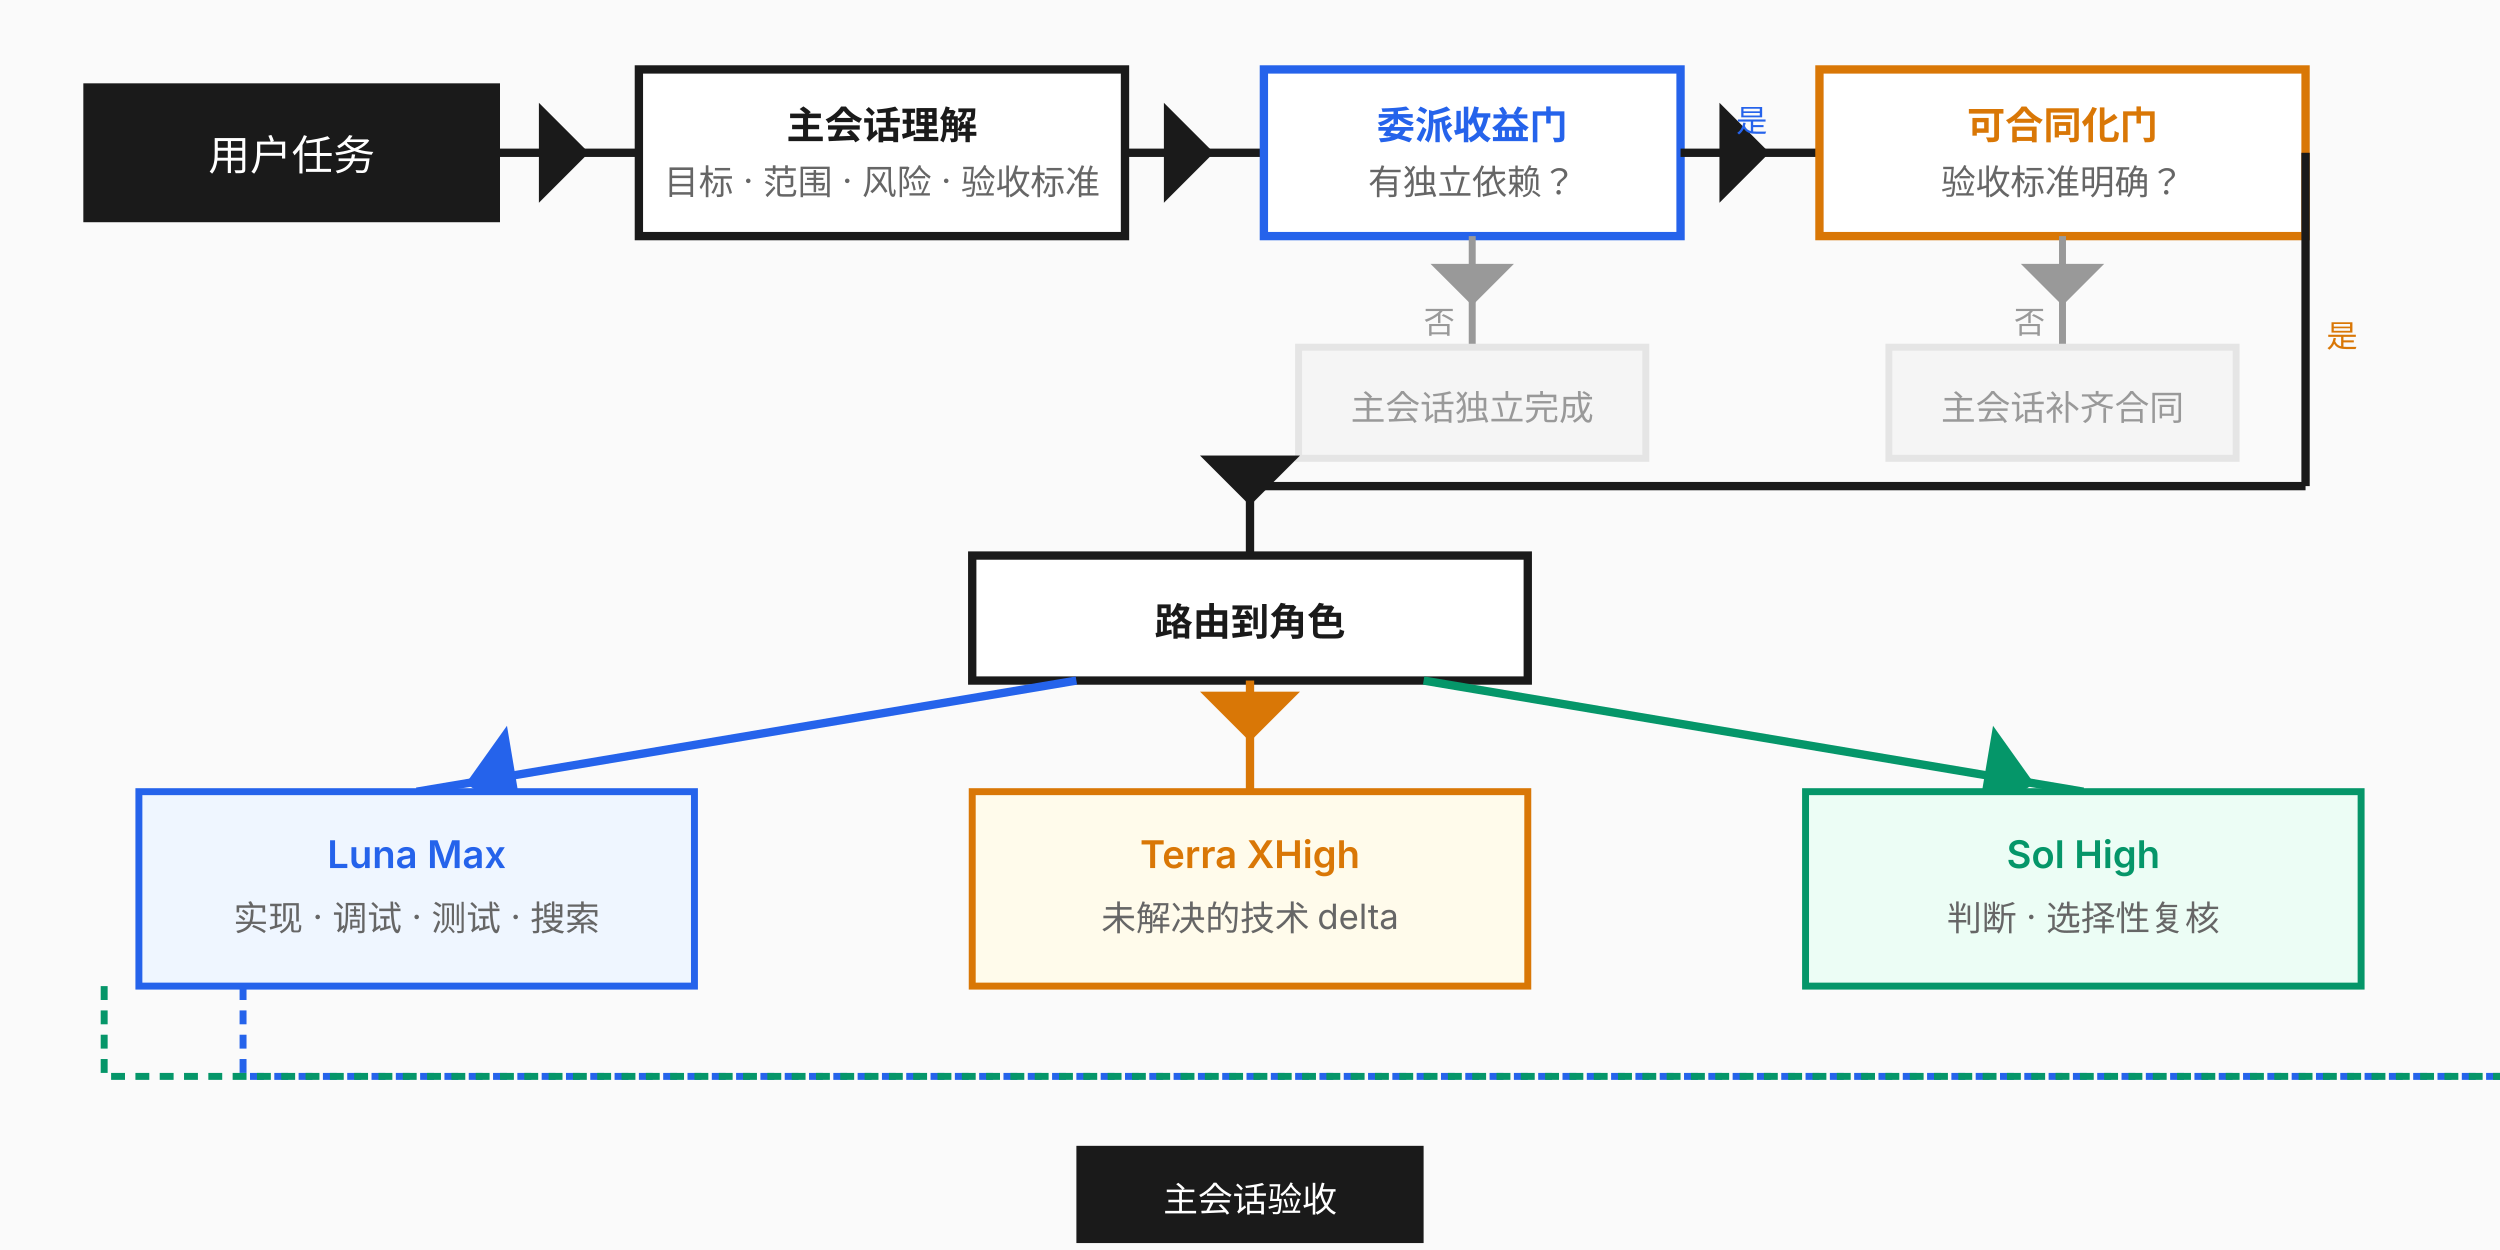
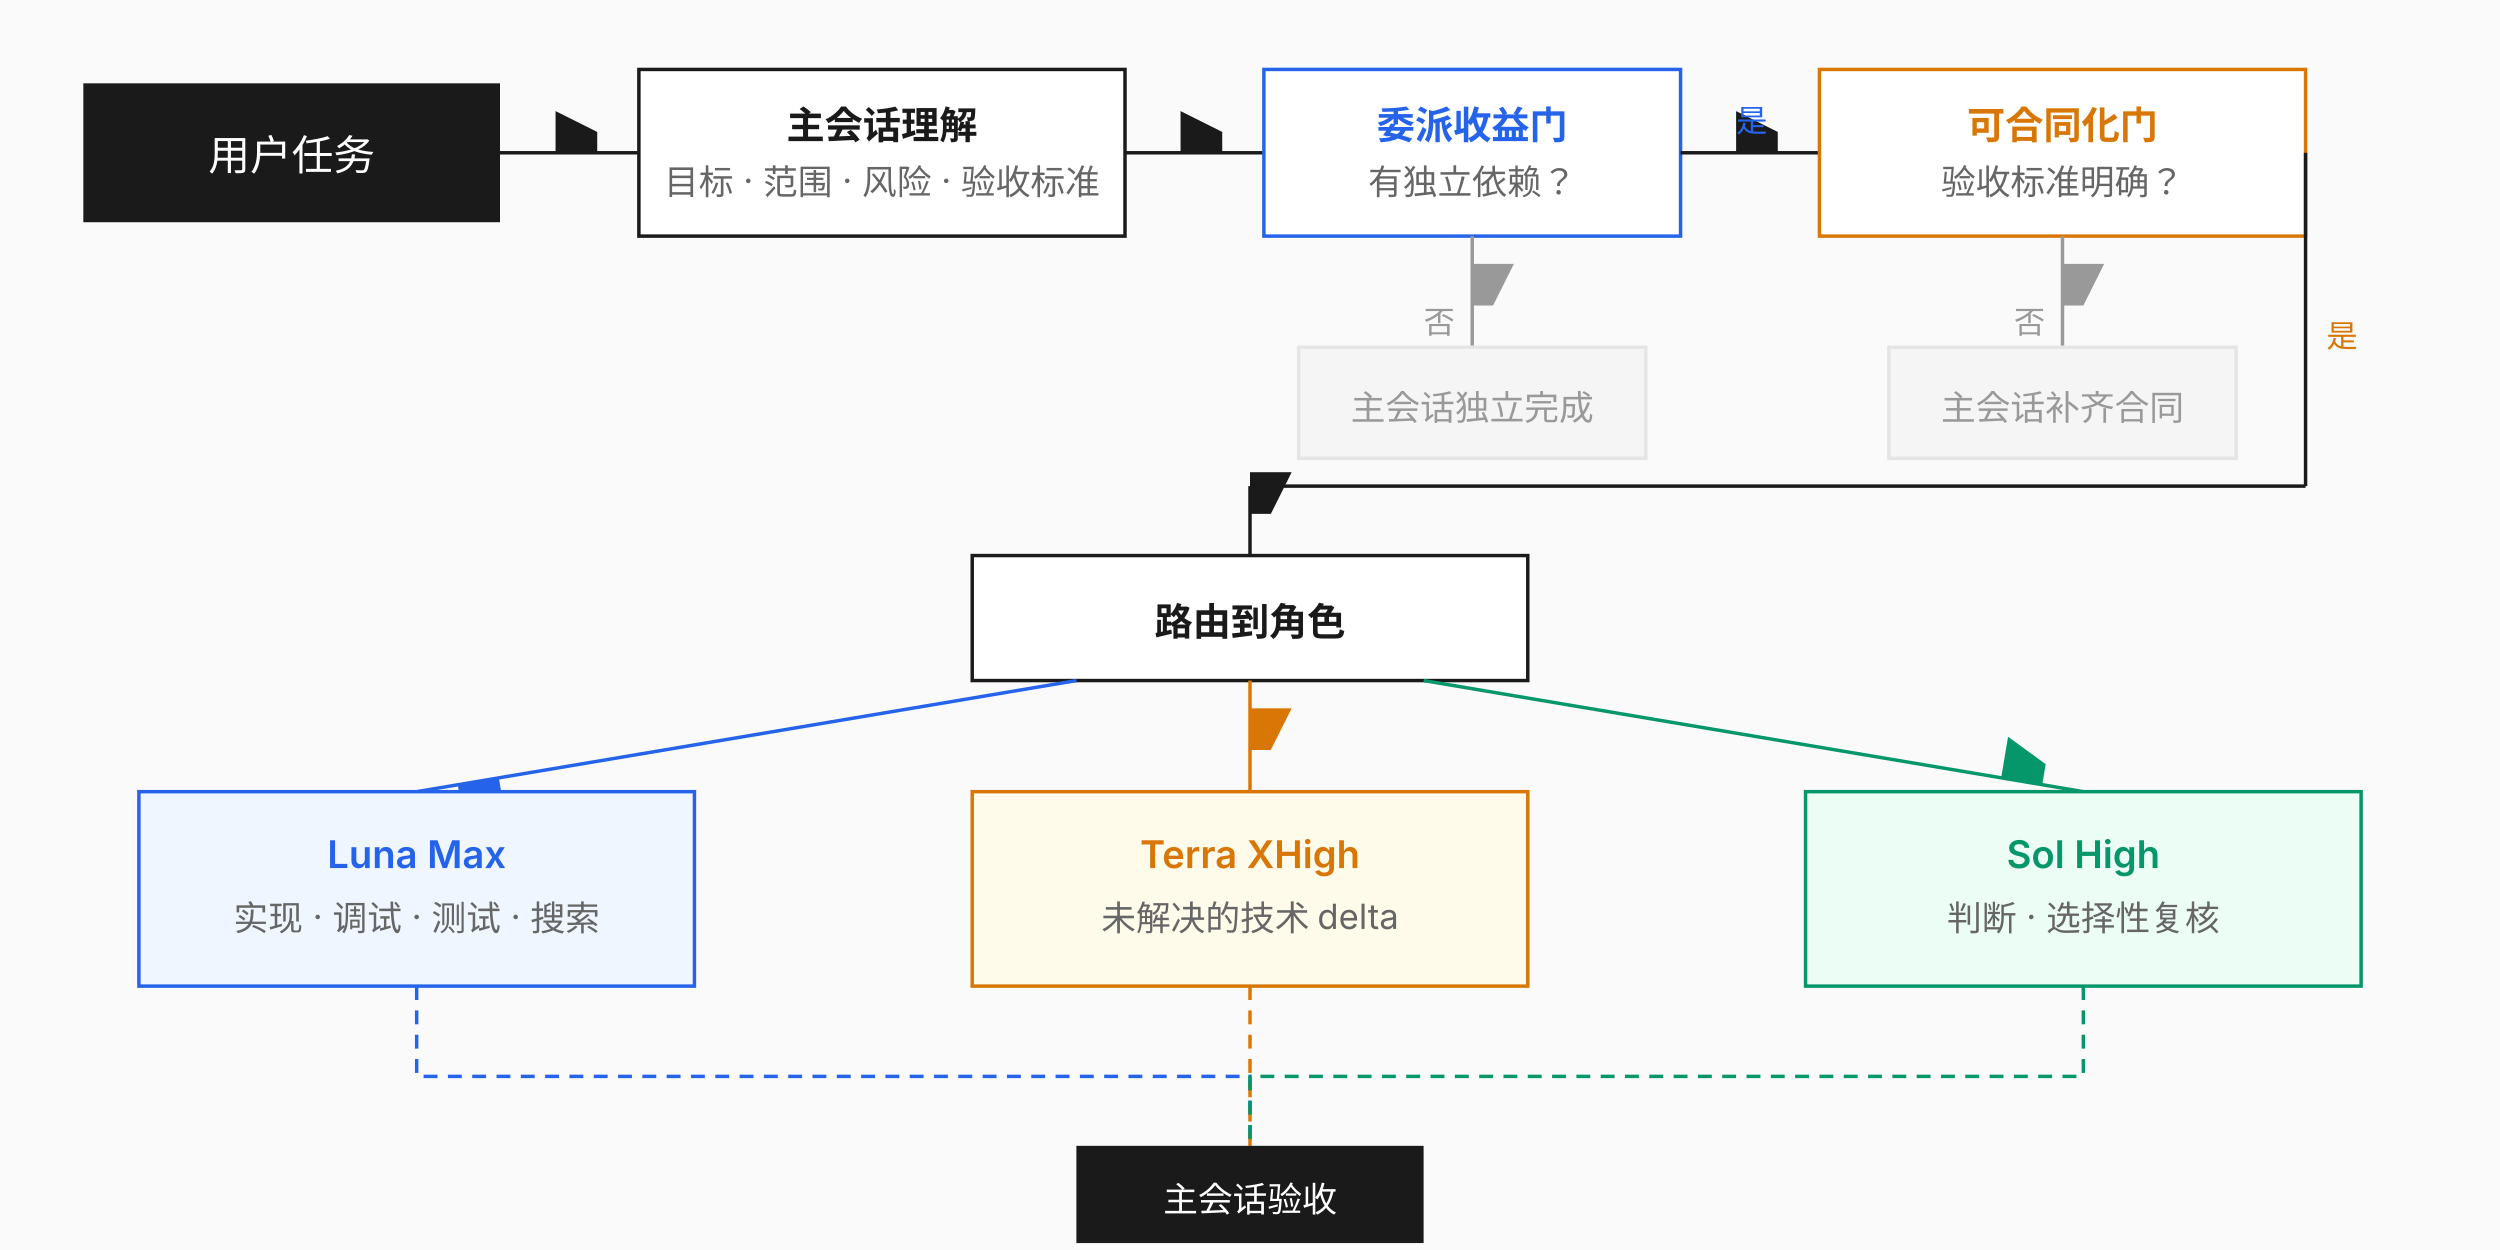
<svg xmlns="http://www.w3.org/2000/svg" viewBox="0 0 1440 720" fill="none" font-family="Inter, Helvetica, 'Noto Sans SC', sans-serif">
  <rect width="1440" height="720" fill="#fafafa" />
  <rect x="48" y="48" width="240" height="80" rx="0" fill="#1a1a1a" />
  <text x="168" y="98" text-anchor="middle" fill="#fff" font-size="24" font-weight="500">用户任务</text>
-   <line x1="288" y1="88" x2="368" y2="88" stroke="#1a1a1a" stroke-width="4.8" marker-end="url(#f-arrow)" />
-   <rect x="368" y="40" width="280" height="96" rx="0" fill="#fff" stroke="#1a1a1a" stroke-width="4.8" />
+   <line x1="288" y1="88" x2="368" y2="88" stroke="#1a1a1a" stroke-width="2" marker-end="url(#f-arrow)" />
+   <rect x="368" y="40" width="280" height="96" rx="0" fill="#fff" stroke="#1a1a1a" stroke-width="2" />
  <text x="508" y="80" text-anchor="middle" fill="#1a1a1a" font-size="22" font-weight="600">主会话理解</text>
  <text x="508" y="112" text-anchor="middle" fill="#666" font-size="20">目标 · 范围 · 风险 · 验收标准</text>
-   <line x1="648" y1="88" x2="728" y2="88" stroke="#1a1a1a" stroke-width="4.8" marker-end="url(#f-arrow)" />
-   <rect x="728" y="40" width="240" height="96" rx="0" fill="#fff" stroke="#2563eb" stroke-width="4.8" />
+   <line x1="648" y1="88" x2="728" y2="88" stroke="#1a1a1a" stroke-width="2" marker-end="url(#f-arrow)" />
+   <rect x="728" y="40" width="240" height="96" rx="0" fill="#fff" stroke="#2563eb" stroke-width="2" />
  <text x="848" y="80" text-anchor="middle" fill="#2563eb" font-size="22" font-weight="600">委派收益门</text>
  <text x="848" y="112" text-anchor="middle" fill="#666" font-size="20">有独立依赖？</text>
-   <line x1="848" y1="136" x2="848" y2="200" stroke="#999" stroke-width="4" marker-end="url(#f-arrow-gray)" />
-   <rect x="748" y="200" width="200" height="64" rx="0" fill="#f5f5f5" stroke="#e5e5e5" stroke-width="4" />
+   <line x1="848" y1="136" x2="848" y2="200" stroke="#999" stroke-width="2" marker-end="url(#f-arrow-gray)" />
+   <rect x="748" y="200" width="200" height="64" rx="0" fill="#f5f5f5" stroke="#e5e5e5" stroke-width="2" />
  <text x="848" y="242" text-anchor="middle" fill="#999" font-size="20">主会话独立完成</text>
  <text x="820" y="192" fill="#999" font-size="18">否</text>
-   <line x1="968" y1="88" x2="1048" y2="88" stroke="#1a1a1a" stroke-width="4.8" marker-end="url(#f-arrow)" />
+   <line x1="968" y1="88" x2="1048" y2="88" stroke="#1a1a1a" stroke-width="2" marker-end="url(#f-arrow)" />
  <text x="1000" y="76" fill="#2563eb" font-size="18">是</text>
-   <rect x="1048" y="40" width="280" height="96" rx="0" fill="#fff" stroke="#d97706" stroke-width="4.8" />
+   <rect x="1048" y="40" width="280" height="96" rx="0" fill="#fff" stroke="#d97706" stroke-width="2" />
  <text x="1188" y="80" text-anchor="middle" fill="#d97706" font-size="22" font-weight="600">可合同化门</text>
  <text x="1188" y="112" text-anchor="middle" fill="#666" font-size="20">验收标准明确？</text>
-   <line x1="1188" y1="136" x2="1188" y2="200" stroke="#999" stroke-width="4" marker-end="url(#f-arrow-gray)" />
-   <rect x="1088" y="200" width="200" height="64" rx="0" fill="#f5f5f5" stroke="#e5e5e5" stroke-width="4" />
+   <line x1="1188" y1="136" x2="1188" y2="200" stroke="#999" stroke-width="2" marker-end="url(#f-arrow-gray)" />
+   <rect x="1088" y="200" width="200" height="64" rx="0" fill="#f5f5f5" stroke="#e5e5e5" stroke-width="2" />
  <text x="1188" y="242" text-anchor="middle" fill="#999" font-size="20">主会话补齐合同</text>
  <text x="1160" y="192" fill="#999" font-size="18">否</text>
-   <line x1="1328" y1="88" x2="1328" y2="280" stroke="#1a1a1a" stroke-width="4.8" />
+   <line x1="1328" y1="88" x2="1328" y2="280" stroke="#1a1a1a" stroke-width="2" />
  <text x="1340" y="200" fill="#d97706" font-size="18">是</text>
-   <line x1="1328" y1="280" x2="720" y2="280" stroke="#1a1a1a" stroke-width="4.8" />
-   <line x1="720" y1="280" x2="720" y2="320" stroke="#1a1a1a" stroke-width="4.8" marker-end="url(#f-arrow)" />
-   <rect x="560" y="320" width="320" height="72" rx="0" fill="#fff" stroke="#1a1a1a" stroke-width="4.8" />
+   <line x1="1328" y1="280" x2="720" y2="280" stroke="#1a1a1a" stroke-width="2" />
+   <line x1="720" y1="280" x2="720" y2="320" stroke="#1a1a1a" stroke-width="2" marker-end="url(#f-arrow)" />
+   <rect x="560" y="320" width="320" height="72" rx="0" fill="#fff" stroke="#1a1a1a" stroke-width="2" />
  <text x="720" y="366" text-anchor="middle" fill="#1a1a1a" font-size="22" font-weight="600">路由到角色</text>
-   <line x1="620" y1="392" x2="240" y2="456" stroke="#2563eb" stroke-width="4.8" marker-end="url(#f-arrow-blue)" />
-   <line x1="720" y1="392" x2="720" y2="456" stroke="#d97706" stroke-width="4.8" marker-end="url(#f-arrow-amber)" />
-   <line x1="820" y1="392" x2="1200" y2="456" stroke="#059669" stroke-width="4.8" marker-end="url(#f-arrow-green)" />
-   <rect x="80" y="456" width="320" height="112" rx="0" fill="#eff6ff" stroke="#2563eb" stroke-width="4" />
+   <line x1="620" y1="392" x2="240" y2="456" stroke="#2563eb" stroke-width="2" marker-end="url(#f-arrow-blue)" />
+   <line x1="720" y1="392" x2="720" y2="456" stroke="#d97706" stroke-width="2" marker-end="url(#f-arrow-amber)" />
+   <line x1="820" y1="392" x2="1200" y2="456" stroke="#059669" stroke-width="2" marker-end="url(#f-arrow-green)" />
+   <rect x="80" y="456" width="320" height="112" rx="0" fill="#eff6ff" stroke="#2563eb" stroke-width="2" />
  <text x="240" y="500" text-anchor="middle" fill="#2563eb" font-size="22" font-weight="600">Luna Max</text>
  <text x="240" y="536" text-anchor="middle" fill="#666" font-size="20">实现 · 调试 · 测试 · 搜索</text>
-   <rect x="560" y="456" width="320" height="112" rx="0" fill="#fffbeb" stroke="#d97706" stroke-width="4" />
+   <rect x="560" y="456" width="320" height="112" rx="0" fill="#fffbeb" stroke="#d97706" stroke-width="2" />
  <text x="720" y="500" text-anchor="middle" fill="#d97706" font-size="22" font-weight="600">Terra XHigh</text>
  <text x="720" y="536" text-anchor="middle" fill="#666" font-size="20">未解决的技术 delta</text>
-   <rect x="1040" y="456" width="320" height="112" rx="0" fill="#ecfdf5" stroke="#059669" stroke-width="4" />
+   <rect x="1040" y="456" width="320" height="112" rx="0" fill="#ecfdf5" stroke="#059669" stroke-width="2" />
  <text x="1200" y="500" text-anchor="middle" fill="#059669" font-size="22" font-weight="600">Sol High</text>
  <text x="1200" y="536" text-anchor="middle" fill="#666" font-size="20">判断 · 选择性复核</text>
-   <path d="M140.0,568.0 L140.0,620.0 L3120.0,620.0 L3120.0,660.0" stroke="#2563eb" stroke-width="4" stroke-dasharray="8,6" fill="none" />
-   <path d="M3120.0,568.0 L3120.0,660.0" stroke="#d97706" stroke-width="4" stroke-dasharray="8,6" fill="none" />
-   <path d="M60.0,568.0 L60.0,620.0 L3120.0,620.0 L3120.0,660.0" stroke="#059669" stroke-width="4" stroke-dasharray="8,6" fill="none" />
+   <path d="M240,568 L240,620 L720,620 L720,660" stroke="#2563eb" stroke-width="2" stroke-dasharray="8,6" fill="none" />
+   <path d="M720,568 L720,660" stroke="#d97706" stroke-width="2" stroke-dasharray="8,6" fill="none" />
+   <path d="M1200,568 L1200,620 L720,620 L720,660" stroke="#059669" stroke-width="2" stroke-dasharray="8,6" fill="none" />
  <rect x="620" y="660" width="200" height="56" rx="0" fill="#1a1a1a" />
  <text x="720" y="698" text-anchor="middle" fill="#fff" font-size="20" font-weight="500">主会话验收</text>
  <defs>
-     <marker id="f-arrow" viewBox="0 0 16 16" refX="16" refY="8" markerWidth="12" markerHeight="12" orient="auto-start-reverse">
-       <path d="M0,0.0 L8,8.0 L0,16.0 Z" fill="#1a1a1a" />
+     <marker id="f-arrow" viewBox="0 0 8 8" refX="16" refY="8" markerWidth="12" markerHeight="12" orient="auto-start-reverse">
+       <path d="M0,0 L16,8 L0,16 Z" fill="#1a1a1a" />
    </marker>
-     <marker id="f-arrow-gray" viewBox="0 0 16 16" refX="16" refY="8" markerWidth="12" markerHeight="12" orient="auto-start-reverse">
-       <path d="M0,0.0 L8,8.0 L0,16.0 Z" fill="#999" />
+     <marker id="f-arrow-gray" viewBox="0 0 8 8" refX="16" refY="8" markerWidth="12" markerHeight="12" orient="auto-start-reverse">
+       <path d="M0,0 L16,8 L0,16 Z" fill="#999" />
    </marker>
-     <marker id="f-arrow-blue" viewBox="0 0 16 16" refX="16" refY="8" markerWidth="12" markerHeight="12" orient="auto-start-reverse">
-       <path d="M0,0.0 L8,8.0 L0,16.0 Z" fill="#2563eb" />
+     <marker id="f-arrow-blue" viewBox="0 0 8 8" refX="16" refY="8" markerWidth="12" markerHeight="12" orient="auto-start-reverse">
+       <path d="M0,0 L16,8 L0,16 Z" fill="#2563eb" />
    </marker>
-     <marker id="f-arrow-amber" viewBox="0 0 16 16" refX="16" refY="8" markerWidth="12" markerHeight="12" orient="auto-start-reverse">
-       <path d="M0,0.0 L8,8.0 L0,16.0 Z" fill="#d97706" />
+     <marker id="f-arrow-amber" viewBox="0 0 8 8" refX="16" refY="8" markerWidth="12" markerHeight="12" orient="auto-start-reverse">
+       <path d="M0,0 L16,8 L0,16 Z" fill="#d97706" />
    </marker>
-     <marker id="f-arrow-green" viewBox="0 0 16 16" refX="16" refY="8" markerWidth="12" markerHeight="12" orient="auto-start-reverse">
-       <path d="M0,0.0 L8,8.0 L0,16.0 Z" fill="#059669" />
+     <marker id="f-arrow-green" viewBox="0 0 8 8" refX="16" refY="8" markerWidth="12" markerHeight="12" orient="auto-start-reverse">
+       <path d="M0,0 L16,8 L0,16 Z" fill="#059669" />
    </marker>
  </defs>
</svg>
